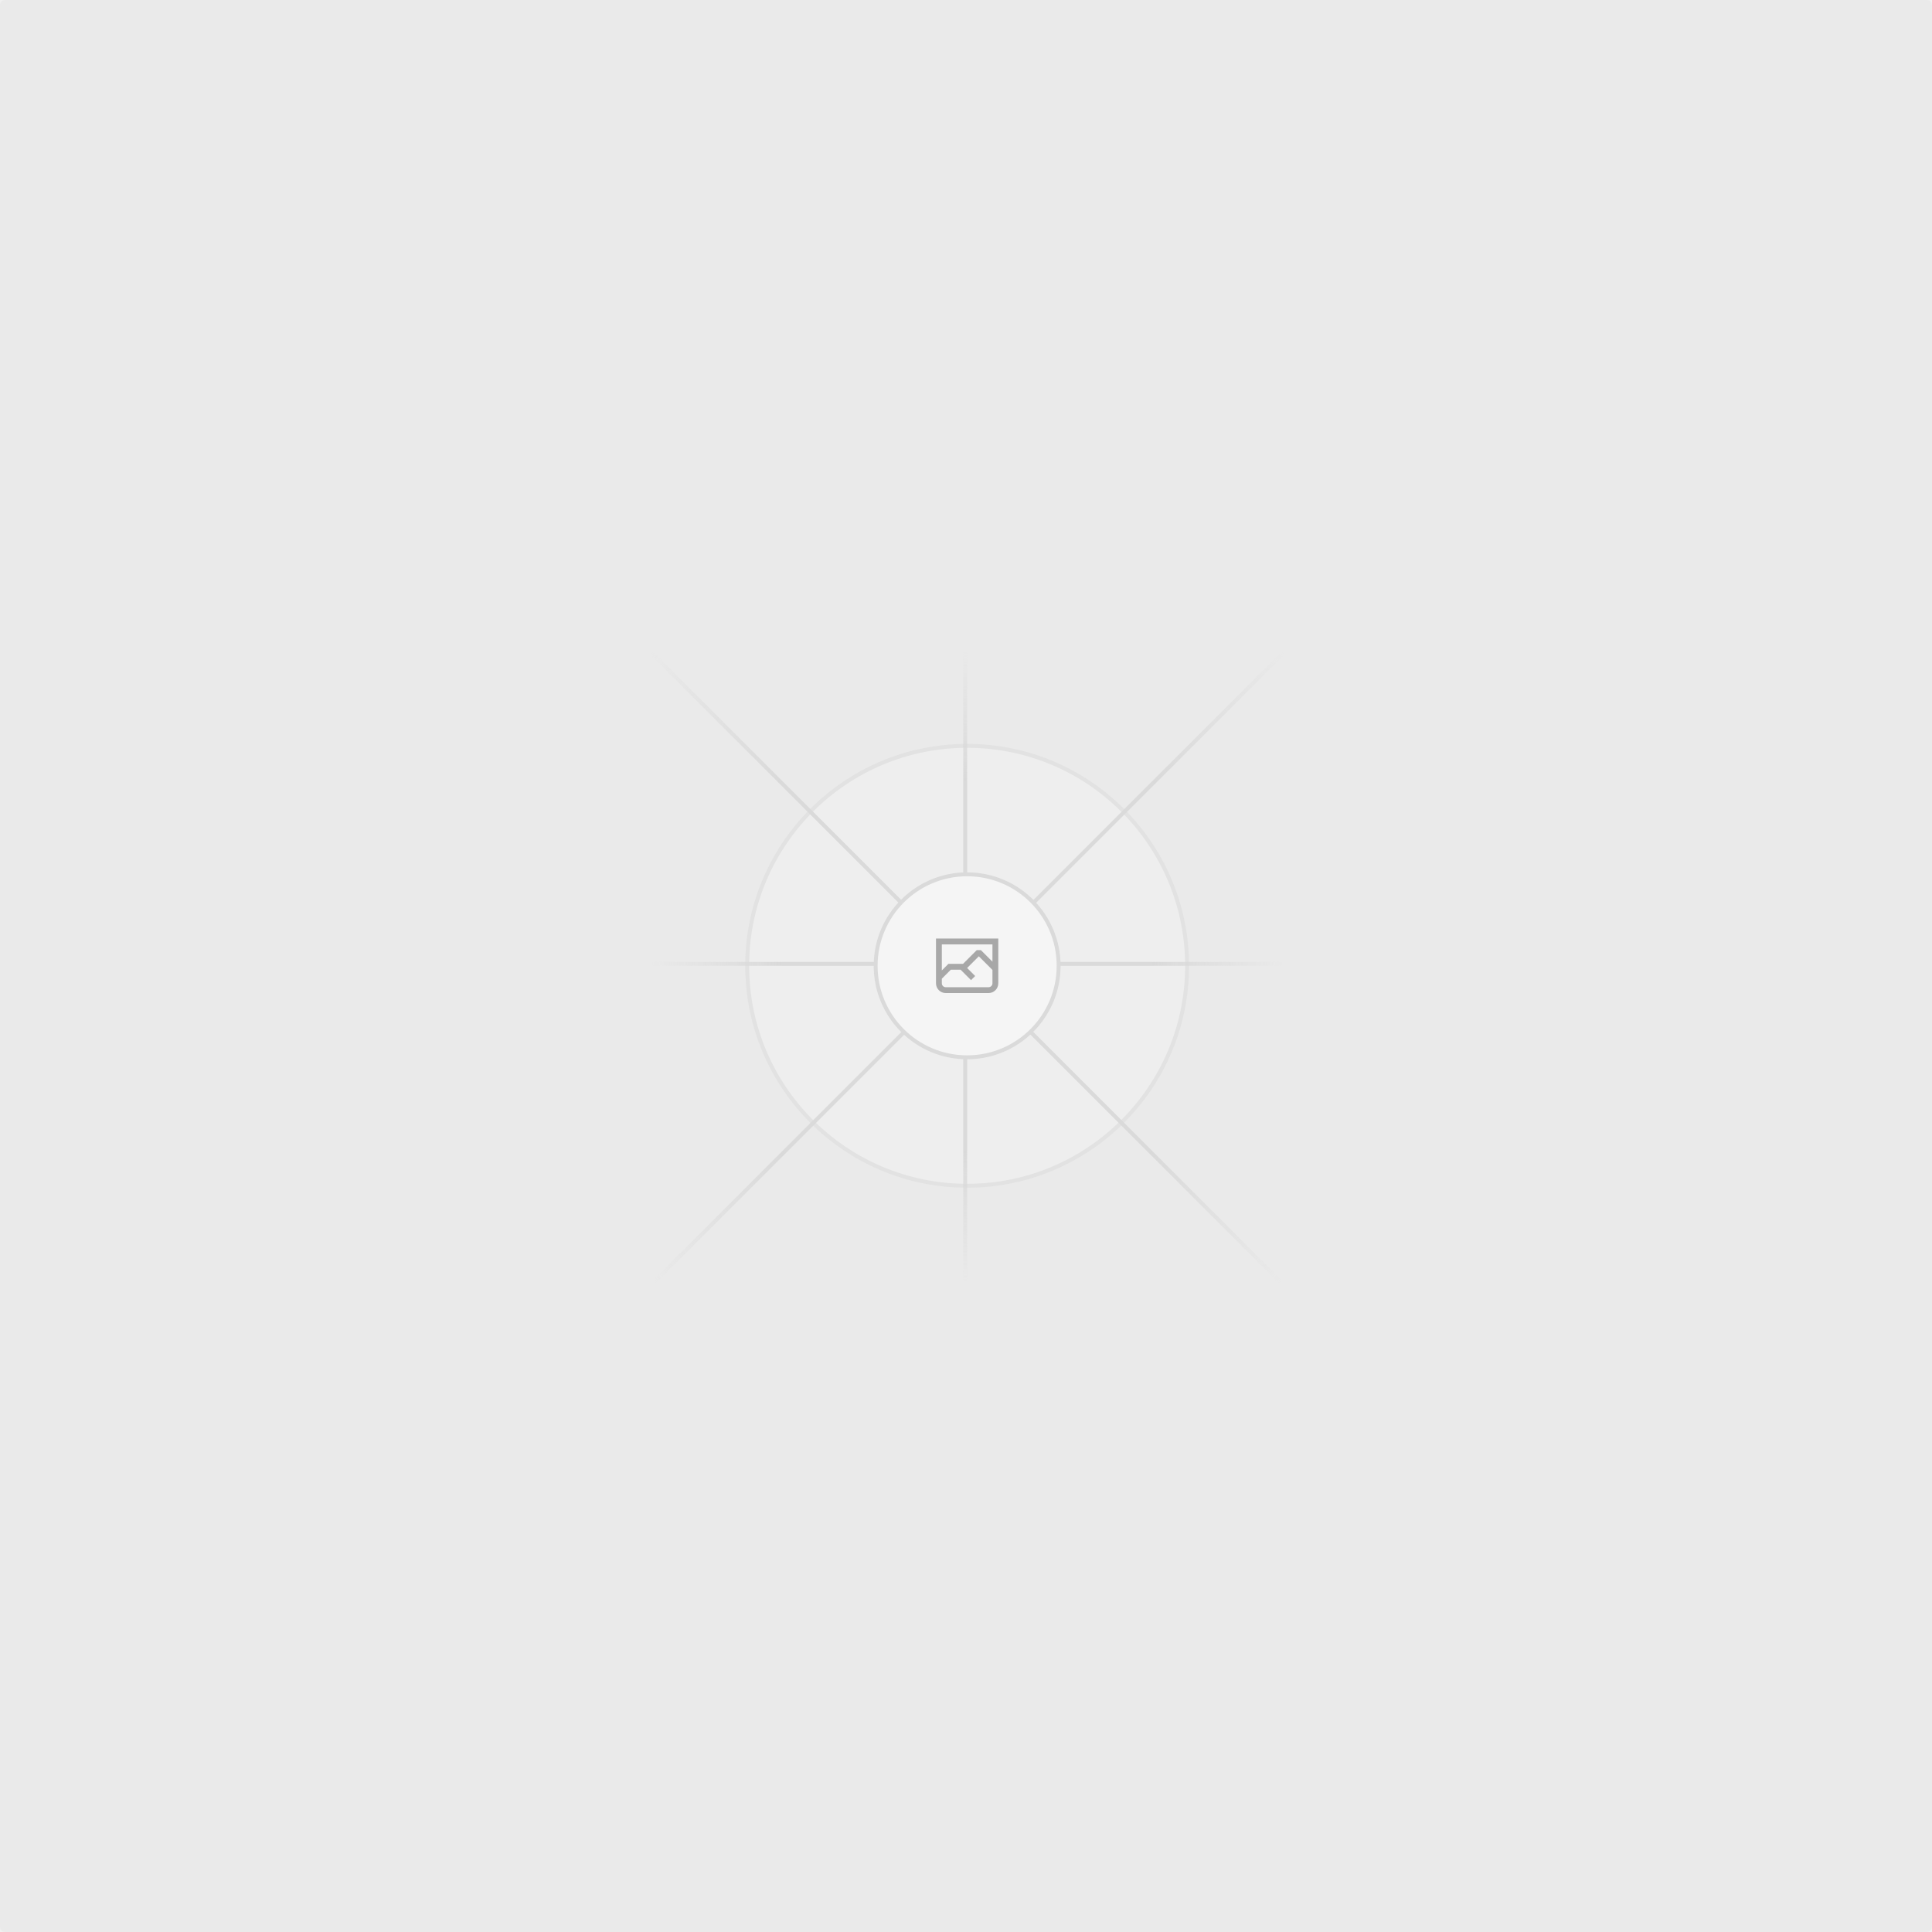
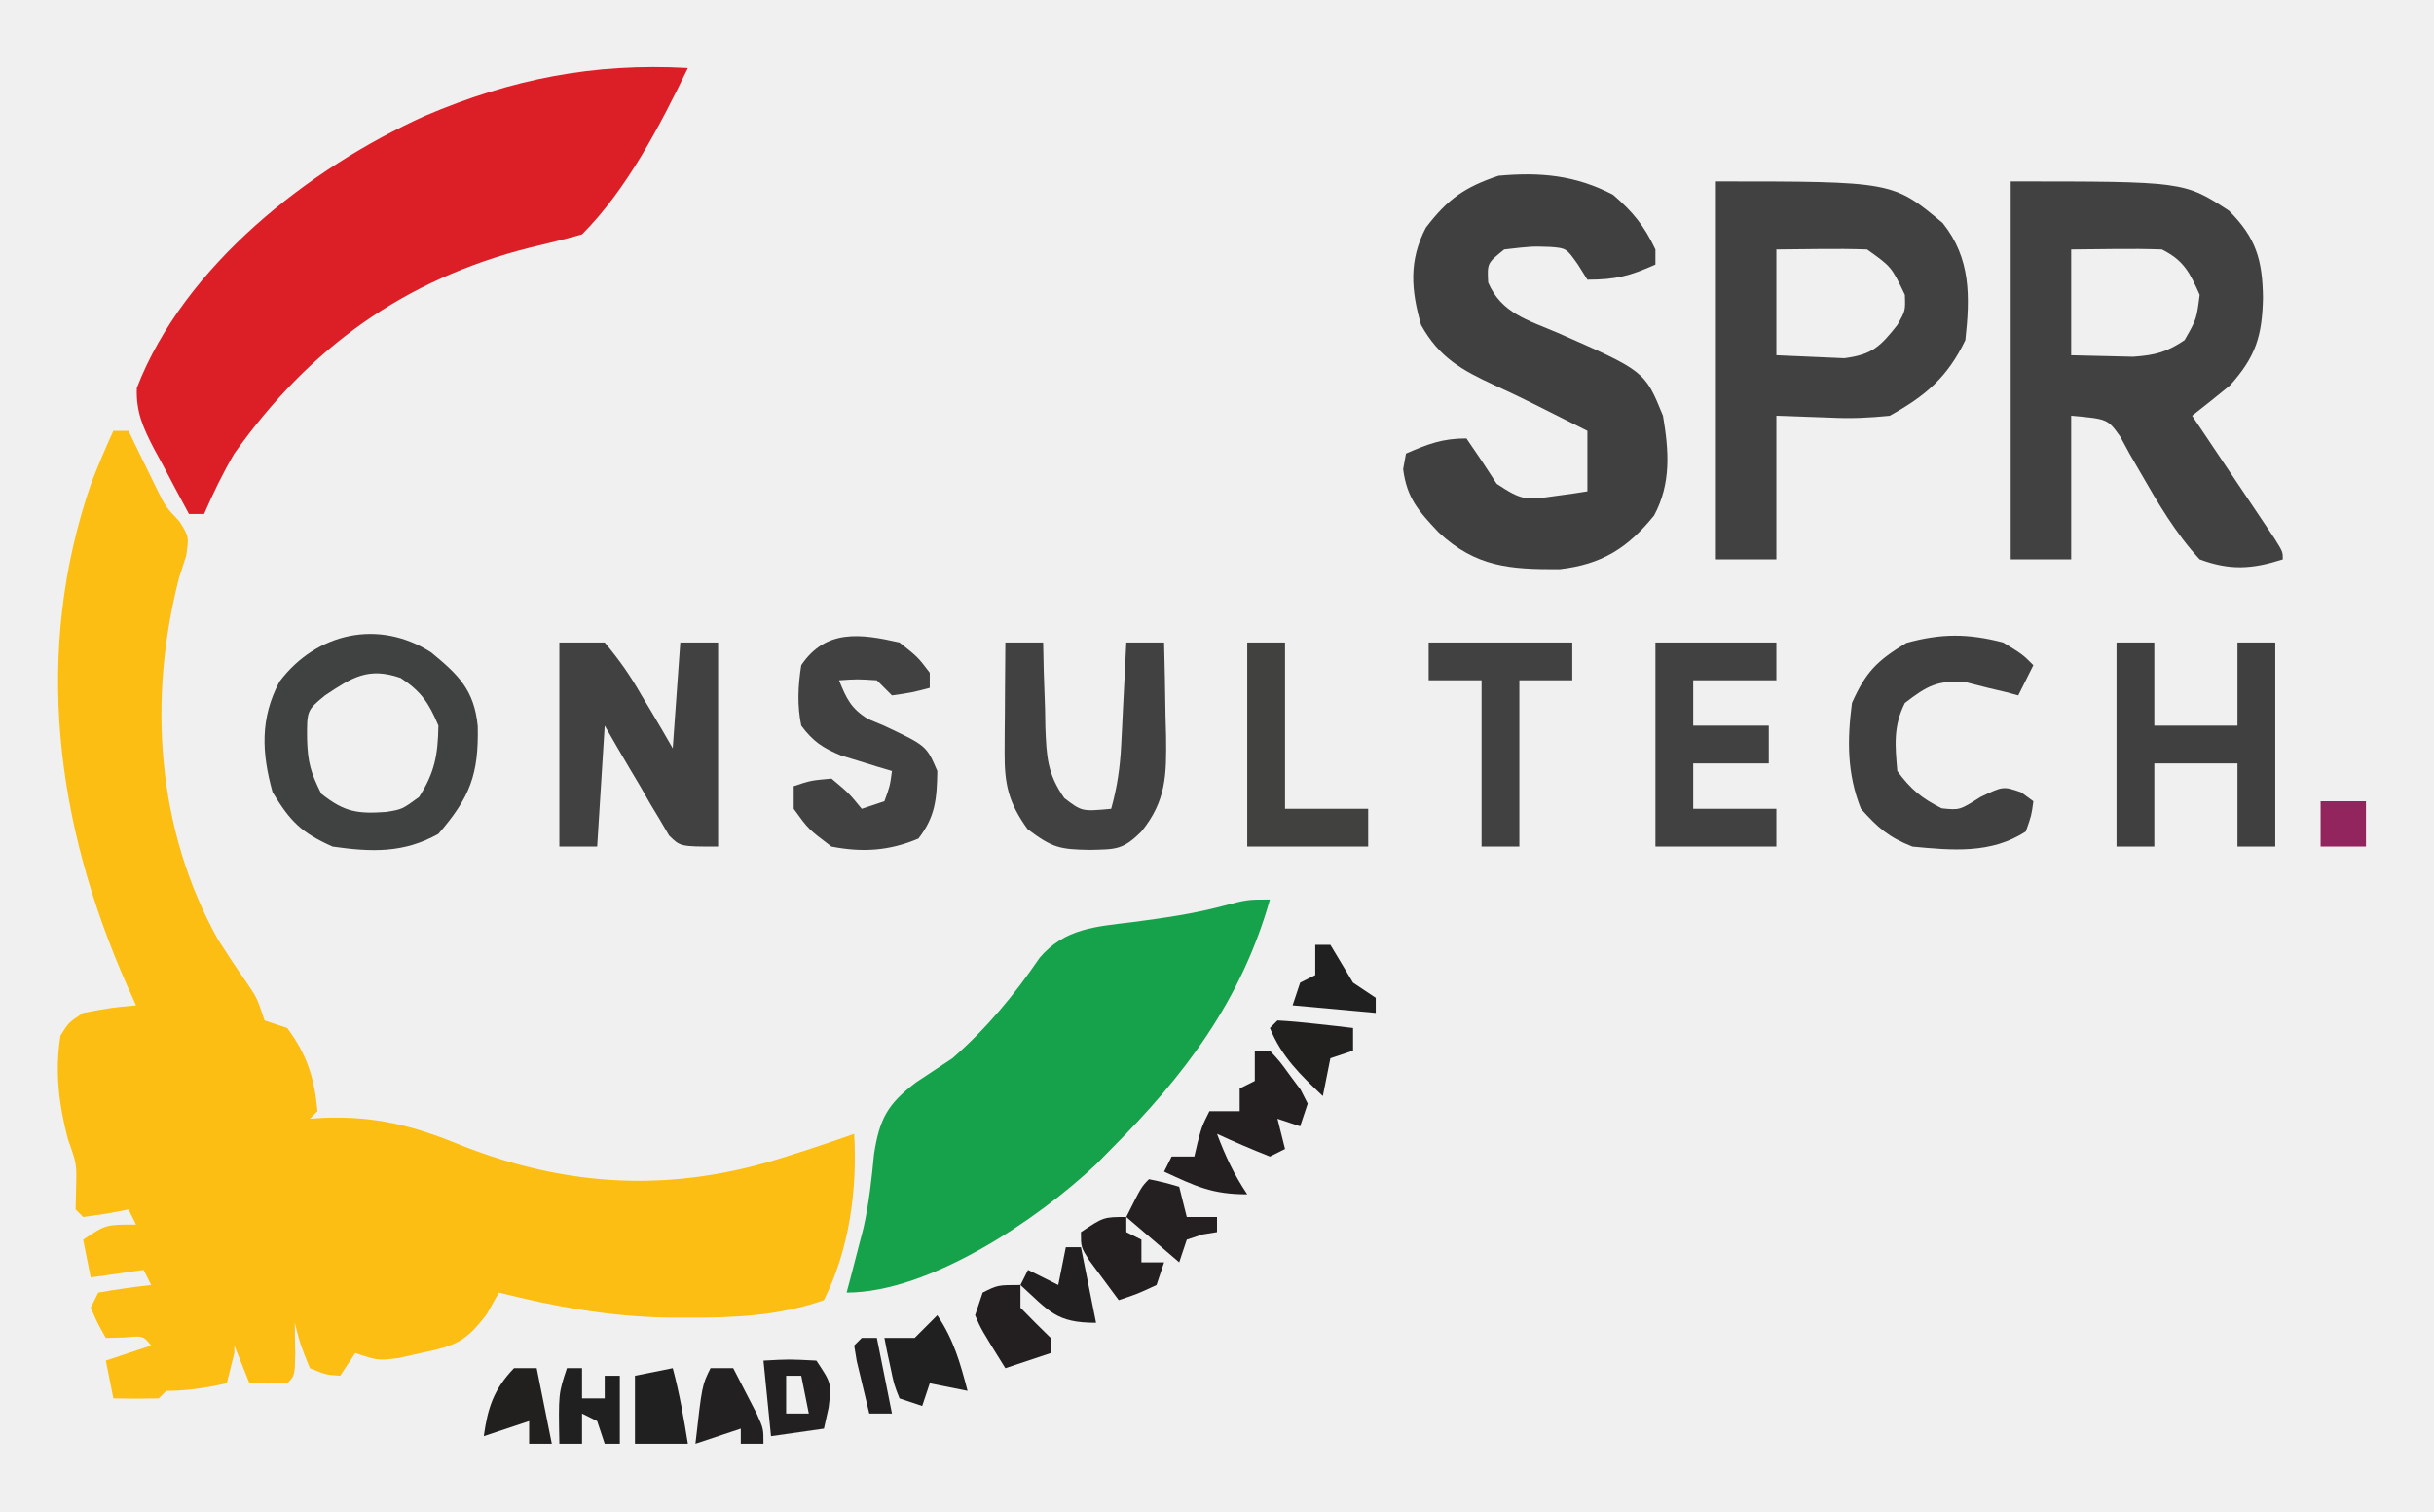
- <svg xmlns="http://www.w3.org/2000/svg" width="1200" height="1200" fill="none">
-   <rect width="1200" height="1200" fill="#EAEAEA" rx="3" />
-   <g opacity=".5">
-     <g opacity=".5">
-       <path fill="#FAFAFA" d="M600.709 736.5c-75.454 0-136.621-61.167-136.621-136.62 0-75.454 61.167-136.621 136.621-136.621 75.453 0 136.62 61.167 136.62 136.621 0 75.453-61.167 136.62-136.62 136.62Z" />
-       <path stroke="#C9C9C9" stroke-width="2.418" d="M600.709 736.5c-75.454 0-136.621-61.167-136.621-136.62 0-75.454 61.167-136.621 136.621-136.621 75.453 0 136.62 61.167 136.62 136.621 0 75.453-61.167 136.62-136.62 136.62Z" />
-     </g>
-     <path stroke="url(#a)" stroke-width="2.418" d="M0-1.209h553.581" transform="scale(1 -1) rotate(45 1163.11 91.165)" />
-     <path stroke="url(#b)" stroke-width="2.418" d="M404.846 598.671h391.726" />
-     <path stroke="url(#c)" stroke-width="2.418" d="M599.5 795.742V404.017" />
-     <path stroke="url(#d)" stroke-width="2.418" d="m795.717 796.597-391.441-391.44" />
-     <path fill="#fff" d="M600.709 656.704c-31.384 0-56.825-25.441-56.825-56.824 0-31.384 25.441-56.825 56.825-56.825 31.383 0 56.824 25.441 56.824 56.825 0 31.383-25.441 56.824-56.824 56.824Z" />
-     <g clip-path="url(#e)">
-       <path fill="#666" fill-rule="evenodd" d="M616.426 586.58h-31.434v16.176l3.553-3.554.531-.531h9.068l.074-.074 8.463-8.463h2.565l7.18 7.181V586.58Zm-15.715 14.654 3.698 3.699 1.283 1.282-2.565 2.565-1.282-1.283-5.2-5.199h-6.066l-5.514 5.514-.073.073v2.876a2.418 2.418 0 0 0 2.418 2.418h26.598a2.418 2.418 0 0 0 2.418-2.418v-8.317l-8.463-8.463-7.181 7.181-.071.072Zm-19.347 5.442v4.085a6.045 6.045 0 0 0 6.046 6.045h26.598a6.044 6.044 0 0 0 6.045-6.045v-7.108l1.356-1.355-1.282-1.283-.074-.073v-17.989h-38.689v23.43l-.146.146.146.147Z" clip-rule="evenodd" />
-     </g>
-     <path stroke="#C9C9C9" stroke-width="2.418" d="M600.709 656.704c-31.384 0-56.825-25.441-56.825-56.824 0-31.384 25.441-56.825 56.825-56.825 31.383 0 56.824 25.441 56.824 56.825 0 31.383-25.441 56.824-56.824 56.824Z" />
-   </g>
-   <defs>
-     <linearGradient id="a" x1="554.061" x2="-.48" y1=".083" y2=".087" gradientUnits="userSpaceOnUse">
-       <stop stop-color="#C9C9C9" stop-opacity="0" />
-       <stop offset=".208" stop-color="#C9C9C9" />
-       <stop offset=".792" stop-color="#C9C9C9" />
-       <stop offset="1" stop-color="#C9C9C9" stop-opacity="0" />
-     </linearGradient>
-     <linearGradient id="b" x1="796.912" x2="404.507" y1="599.963" y2="599.965" gradientUnits="userSpaceOnUse">
-       <stop stop-color="#C9C9C9" stop-opacity="0" />
-       <stop offset=".208" stop-color="#C9C9C9" />
-       <stop offset=".792" stop-color="#C9C9C9" />
-       <stop offset="1" stop-color="#C9C9C9" stop-opacity="0" />
-     </linearGradient>
-     <linearGradient id="c" x1="600.792" x2="600.794" y1="403.677" y2="796.082" gradientUnits="userSpaceOnUse">
-       <stop stop-color="#C9C9C9" stop-opacity="0" />
-       <stop offset=".208" stop-color="#C9C9C9" />
-       <stop offset=".792" stop-color="#C9C9C9" />
-       <stop offset="1" stop-color="#C9C9C9" stop-opacity="0" />
-     </linearGradient>
-     <linearGradient id="d" x1="404.85" x2="796.972" y1="403.903" y2="796.02" gradientUnits="userSpaceOnUse">
-       <stop stop-color="#C9C9C9" stop-opacity="0" />
-       <stop offset=".208" stop-color="#C9C9C9" />
-       <stop offset=".792" stop-color="#C9C9C9" />
-       <stop offset="1" stop-color="#C9C9C9" stop-opacity="0" />
-     </linearGradient>
-     <clipPath id="e">
-       <path fill="#fff" d="M581.364 580.535h38.689v38.689h-38.689z" />
-     </clipPath>
-   </defs>
+ <svg xmlns="http://www.w3.org/2000/svg" version="1.1" width="322" height="200">
+   <path d="M0 0 C0.66 0 1.32 0 2 0 C2.326 0.675 2.652 1.351 2.988 2.047 C3.644 3.385 3.644 3.385 4.312 4.75 C4.742 5.632 5.171 6.513 5.613 7.422 C6.887 10.023 6.887 10.023 8.75 11.988 C10 14 10 14 9.637 16.496 C9.323 17.467 9.01 18.437 8.688 19.438 C4.55 35.516 5.703 52.719 13.855 67.324 C15.044 69.198 16.269 71.049 17.547 72.863 C19 75 19 75 20 78 C21.485 78.495 21.485 78.495 23 79 C25.622 82.529 26.603 85.635 27 90 C26.67 90.33 26.34 90.66 26 91 C26.608 90.96 27.216 90.92 27.843 90.879 C34.573 90.63 39.626 91.89 45.812 94.438 C60.189 100.15 74.153 100.819 89 96 C89.902 95.714 90.805 95.428 91.734 95.133 C93.832 94.449 95.918 93.729 98 93 C98.428 100.427 97.363 108.275 94 115 C88.174 117.075 82 117.353 75.875 117.312 C75.062 117.311 74.249 117.31 73.411 117.309 C65.693 117.188 58.477 115.878 51 114 C50.465 114.95 49.93 115.9 49.379 116.879 C46.628 120.488 45.294 121.025 40.938 121.938 C39.373 122.291 39.373 122.291 37.777 122.652 C35 123 35 123 32 122 C31.34 122.99 30.68 123.98 30 125 C28.125 124.875 28.125 124.875 26 124 C24.75 120.938 24.75 120.938 24 118 C24 119.333 24.035 120.667 24.062 122 C24 125 24 125 23 126 C21.334 126.041 19.666 126.043 18 126 C17.34 124.35 16.68 122.7 16 121 C16 121.33 16 121.66 16 122 C15.676 123.336 15.343 124.669 15 126 C12.237 126.597 9.84 127 7 127 C6.505 127.495 6.505 127.495 6 128 C4 128.041 2 128.043 0 128 C-0.495 125.525 -0.495 125.525 -1 123 C1.97 122.01 1.97 122.01 5 121 C3.934 119.704 3.934 119.704 1.438 119.938 C0.633 119.958 -0.171 119.979 -1 120 C-2.062 118.125 -2.062 118.125 -3 116 C-2.505 115.01 -2.505 115.01 -2 114 C0.322 113.593 2.657 113.256 5 113 C4.67 112.34 4.34 111.68 4 111 C0.535 111.495 0.535 111.495 -3 112 C-3.495 109.525 -3.495 109.525 -4 107 C-1 105 -1 105 3 105 C2.67 104.34 2.34 103.68 2 103 C1.031 103.186 0.061 103.371 -0.938 103.562 C-2.453 103.779 -2.453 103.779 -4 104 C-4.33 103.67 -4.66 103.34 -5 103 C-4.979 102.134 -4.959 101.267 -4.938 100.375 C-4.845 96.971 -4.845 96.971 -6 93.75 C-7.216 89.192 -7.762 84.689 -7 80 C-5.918 78.266 -5.918 78.266 -4 77 C-0.312 76.312 -0.312 76.312 3 76 C2.403 74.675 2.403 74.675 1.793 73.324 C-7.606 52.033 -10.674 29.281 -2.91 6.852 C-1.998 4.534 -1.047 2.259 0 0 Z M20 92 C24 93 24 93 24 93 Z M3 98 C4 102 4 102 4 102 Z M20 100 C24 101 24 101 24 101 Z M27 101 C28 103 28 103 28 103 Z M28 105 C29 108 29 108 29 108 Z M29 111 C30 114 30 114 30 114 Z M6 115 C7 118 7 118 7 118 Z M30 116 C31 120 31 120 31 120 Z " fill="#FCBE12" transform="translate(15,57)" />
+   <path d="M0 0 C-3.636 7.515 -8.059 16.059 -14 22 C-16.276 22.64 -18.572 23.213 -20.875 23.75 C-37.543 27.947 -50.049 36.996 -60 51 C-61.539 53.634 -62.783 56.196 -64 59 C-64.66 59 -65.32 59 -66 59 C-67.205 56.779 -68.389 54.55 -69.562 52.312 C-70.076 51.374 -70.076 51.374 -70.6 50.416 C-72.049 47.619 -73.019 45.517 -72.902 42.336 C-66.651 26.153 -50.108 13.244 -34.781 6.327 C-23.31 1.436 -12.474 -0.692 0 0 Z " fill="#DC1F27" transform="translate(91,9)" />
+   <path d="M0 0 C-3.804 13.427 -11.311 23.297 -21 33 C-21.657 33.669 -22.315 34.338 -22.992 35.027 C-30.714 42.335 -45.057 52 -56 52 C-55.807 51.273 -55.613 50.546 -55.414 49.797 C-55.154 48.791 -54.893 47.786 -54.625 46.75 C-54.341 45.658 -54.058 44.566 -53.766 43.441 C-53.037 40.168 -52.695 37.02 -52.375 33.688 C-51.651 29.015 -50.586 27.048 -46.812 24.188 C-45.209 23.124 -43.605 22.061 -42 21 C-37.477 17.042 -33.837 12.657 -30.457 7.699 C-27.138 3.829 -23.125 3.596 -18.25 3 C-14.202 2.469 -10.261 1.919 -6.312 0.875 C-3 0 -3 0 0 0 Z " fill="#16A24A" transform="translate(168,119)" />
+   <path d="M0 0 C22.933 0 22.933 0 28.875 3.875 C32.447 7.447 33.305 10.358 33.375 15.375 C33.275 20.39 32.443 23.185 29 27 C27.347 28.35 25.682 29.686 24 31 C24.364 31.54 24.727 32.08 25.102 32.636 C26.737 35.069 28.368 37.503 30 39.938 C30.572 40.788 31.145 41.638 31.734 42.514 C32.276 43.323 32.817 44.131 33.375 44.965 C33.878 45.714 34.38 46.463 34.898 47.234 C36 49 36 49 36 50 C31.926 51.299 29.042 51.492 25 50 C21.813 46.553 19.477 42.548 17.149 38.491 C16.68 37.68 16.21 36.87 15.727 36.035 C15.117 34.912 15.117 34.912 14.495 33.766 C12.829 31.427 12.829 31.427 8 31 C8 37.27 8 43.54 8 50 C5.36 50 2.72 50 0 50 C0 33.5 0 17 0 0 Z M8 9 C8 13.62 8 18.24 8 23 C9.732 23.041 11.465 23.082 13.25 23.125 C14.225 23.148 15.199 23.171 16.203 23.195 C19.07 22.995 20.633 22.598 23 21 C24.592 18.226 24.592 18.226 25 15 C23.691 12.055 22.906 10.453 20 9 C17.959 8.929 15.917 8.916 13.875 8.938 C11.936 8.958 9.998 8.979 8 9 Z " fill="#414141" transform="translate(266,24)" />
+   <path d="M0 0 C2.643 2.266 4.141 4.117 5.625 7.25 C5.625 7.91 5.625 8.57 5.625 9.25 C2.254 10.748 0.421 11.25 -3.375 11.25 C-3.788 10.59 -4.2 9.93 -4.625 9.25 C-6.15 7.086 -6.15 7.086 -8.27 6.914 C-10.737 6.829 -10.737 6.829 -14.375 7.25 C-16.631 9.06 -16.631 9.06 -16.5 11.625 C-14.758 15.689 -11.231 16.602 -7.375 18.25 C4.219 23.345 4.219 23.345 6.625 29.25 C7.413 33.901 7.727 38.192 5.449 42.445 C1.968 46.745 -1.463 48.924 -7.059 49.551 C-13.554 49.578 -18.117 49.298 -23.066 44.668 C-25.685 41.88 -27.257 40.171 -27.75 36.312 C-27.564 35.292 -27.564 35.292 -27.375 34.25 C-24.469 32.993 -22.579 32.25 -19.375 32.25 C-18.002 34.223 -16.671 36.225 -15.375 38.25 C-12.022 40.486 -11.468 40.423 -7.688 39.875 C-6.879 39.764 -6.071 39.653 -5.238 39.539 C-4.623 39.444 -4.009 39.348 -3.375 39.25 C-3.375 36.61 -3.375 33.97 -3.375 31.25 C-4.319 30.778 -4.319 30.778 -5.281 30.297 C-7.067 29.404 -8.85 28.508 -10.633 27.609 C-12.303 26.782 -13.983 25.974 -15.68 25.203 C-19.989 23.219 -22.992 21.54 -25.375 17.25 C-26.709 12.62 -27.016 8.724 -24.75 4.375 C-21.871 0.586 -19.585 -1.013 -15.125 -2.5 C-9.593 -3.003 -4.966 -2.575 0 0 Z " fill="#404040" transform="translate(213.375,25.75)" />
+   <path d="M0 0 C23.4 0 23.4 0 30 5.5 C33.737 10.171 33.637 15.249 33 21 C30.633 25.915 27.733 28.379 23 31 C20.182 31.285 17.901 31.389 15.125 31.25 C12.774 31.168 10.422 31.085 8 31 C8 37.27 8 43.54 8 50 C5.36 50 2.72 50 0 50 C0 33.5 0 17 0 0 Z M8 9 C8 13.62 8 18.24 8 23 C9.898 23.082 11.795 23.165 13.75 23.25 C15.351 23.32 15.351 23.32 16.984 23.391 C20.673 22.913 21.728 21.868 24 19 C25.076 17.111 25.076 17.111 25 15 C23.231 11.302 23.231 11.302 20 9 C17.959 8.929 15.917 8.916 13.875 8.938 C11.936 8.958 9.998 8.979 8 9 Z " fill="#414141" transform="translate(227,24)" />
+   <path d="M0 0 C3.585 2.953 5.699 4.927 6.172 9.781 C6.302 16.139 5.163 19.158 0.969 24.008 C-3.614 26.586 -7.895 26.427 -13.031 25.695 C-17.177 23.845 -18.62 22.372 -20.969 18.508 C-22.413 13.325 -22.647 8.722 -20.051 3.859 C-15.171 -2.615 -6.905 -4.435 0 0 Z M-14.031 5.695 C-16.437 7.678 -16.437 7.678 -16.406 11.508 C-16.306 14.559 -15.945 15.867 -14.531 18.695 C-11.488 21.13 -9.748 21.379 -5.934 21.109 C-3.833 20.768 -3.833 20.768 -1.594 19.133 C0.487 15.886 0.901 13.543 0.969 9.695 C-0.304 6.681 -1.299 5.176 -4.031 3.383 C-8.322 1.908 -10.457 3.312 -14.031 5.695 Z " fill="#404141" transform="translate(57.03125,86.30469)" />
+   <path d="M0 0 C1.98 0 3.96 0 6 0 C7.969 2.361 9.382 4.369 10.875 7 C11.277 7.668 11.679 8.335 12.094 9.023 C13.082 10.671 14.044 12.334 15 14 C15.33 9.38 15.66 4.76 16 0 C17.65 0 19.3 0 21 0 C21 8.91 21 17.82 21 27 C16 27 16 27 14.514 25.531 C14.122 24.861 13.729 24.191 13.324 23.5 C12.889 22.778 12.454 22.056 12.006 21.312 C11.571 20.549 11.136 19.786 10.688 19 C10.233 18.237 9.779 17.474 9.311 16.688 C8.191 14.801 7.093 12.902 6 11 C5.67 16.28 5.34 21.56 5 27 C3.35 27 1.7 27 0 27 C0 18.09 0 9.18 0 0 Z " fill="#414141" transform="translate(74,85)" />
+   <path d="M0 0 C1.65 0 3.3 0 5 0 C5 3.63 5 7.26 5 11 C8.63 11 12.26 11 16 11 C16 7.37 16 3.74 16 0 C17.65 0 19.3 0 21 0 C21 8.91 21 17.82 21 27 C19.35 27 17.7 27 16 27 C16 23.37 16 19.74 16 16 C12.37 16 8.74 16 5 16 C5 19.63 5 23.26 5 27 C3.35 27 1.7 27 0 27 C0 18.09 0 9.18 0 0 Z " fill="#414041" transform="translate(280,85)" />
+   <path d="M0 0 C2.438 1.938 2.438 1.938 4 4 C4 4.66 4 5.32 4 6 C1.625 6.625 1.625 6.625 -1 7 C-1.66 6.34 -2.32 5.68 -3 5 C-5.584 4.833 -5.584 4.833 -8 5 C-7.026 7.422 -6.42 8.743 -4.16 10.125 C-3.122 10.558 -3.122 10.558 -2.062 11 C3.564 13.65 3.564 13.65 5 17 C4.936 20.647 4.762 23.016 2.5 25.938 C-1.344 27.571 -4.9 27.795 -9 27 C-12.062 24.688 -12.062 24.688 -14 22 C-14 21.01 -14 20.02 -14 19 C-11.75 18.25 -11.75 18.25 -9 18 C-6.688 19.938 -6.688 19.938 -5 22 C-4.01 21.67 -3.02 21.34 -2 21 C-1.267 18.985 -1.267 18.985 -1 17 C-1.615 16.818 -2.23 16.636 -2.863 16.449 C-3.672 16.198 -4.48 15.946 -5.312 15.688 C-6.113 15.444 -6.914 15.2 -7.738 14.949 C-10.174 13.927 -11.421 13.11 -13 11 C-13.556 8.295 -13.426 5.723 -13 3 C-9.746 -1.804 -5.171 -1.179 0 0 Z " fill="#414141" transform="translate(119,85)" />
+   <path d="M0 0 C1.65 0 3.3 0 5 0 C5.026 1.253 5.052 2.506 5.078 3.797 C5.134 5.448 5.192 7.099 5.25 8.75 C5.264 9.575 5.278 10.4 5.293 11.25 C5.448 15.106 5.551 17.356 7.797 20.578 C10.123 22.362 10.123 22.362 14 22 C14.78 19.193 15.171 16.58 15.316 13.672 C15.358 12.873 15.4 12.073 15.443 11.25 C15.483 10.425 15.522 9.6 15.562 8.75 C15.606 7.91 15.649 7.069 15.693 6.203 C15.799 4.136 15.9 2.068 16 0 C17.65 0 19.3 0 21 0 C21.088 3.229 21.141 6.458 21.188 9.688 C21.213 10.6 21.238 11.512 21.264 12.451 C21.318 17.471 21.308 20.939 18 25 C15.53 27.47 14.604 27.35 11.188 27.438 C7.208 27.368 6.244 27.184 2.938 24.688 C0.42 21.196 -0.126 18.744 -0.098 14.551 C-0.094 13.703 -0.091 12.856 -0.088 11.982 C-0.08 11.101 -0.071 10.22 -0.062 9.312 C-0.058 8.42 -0.053 7.527 -0.049 6.607 C-0.037 4.405 -0.021 2.202 0 0 Z " fill="#414141" transform="translate(133,85)" />
+   <path d="M0 0 C2.562 1.562 2.562 1.562 4 3 C3.34 4.32 2.68 5.64 2 7 C1.464 6.856 0.927 6.711 0.375 6.562 C-0.409 6.377 -1.192 6.191 -2 6 C-2.969 5.753 -3.939 5.505 -4.938 5.25 C-8.671 4.945 -10.075 5.743 -13 8 C-14.546 11.092 -14.294 13.594 -14 17 C-12.224 19.411 -10.784 20.608 -8.125 21.938 C-5.751 22.18 -5.751 22.18 -3 20.438 C0 19 0 19 2.375 19.812 C2.911 20.204 3.447 20.596 4 21 C3.75 22.875 3.75 22.875 3 25 C-1.582 27.988 -6.74 27.5 -12 27 C-15.196 25.735 -16.536 24.512 -18.812 22 C-20.655 17.345 -20.638 12.936 -20 8 C-18.149 3.855 -16.676 2.411 -12.812 0.062 C-8.206 -1.221 -4.615 -1.203 0 0 Z " fill="#404040" transform="translate(265,85)" />
+   <path d="M0 0 C5.28 0 10.56 0 16 0 C16 1.65 16 3.3 16 5 C12.37 5 8.74 5 5 5 C5 6.98 5 8.96 5 11 C8.3 11 11.6 11 15 11 C15 12.65 15 14.3 15 16 C11.7 16 8.4 16 5 16 C5 17.98 5 19.96 5 22 C8.63 22 12.26 22 16 22 C16 23.65 16 25.3 16 27 C10.72 27 5.44 27 0 27 C0 18.09 0 9.18 0 0 Z " fill="#414141" transform="translate(219,85)" />
+   <path d="M0 0 C6.27 0 12.54 0 19 0 C19 1.65 19 3.3 19 5 C16.69 5 14.38 5 12 5 C12 12.26 12 19.52 12 27 C10.35 27 8.7 27 7 27 C7 19.74 7 12.48 7 5 C4.69 5 2.38 5 0 5 C0 3.35 0 1.7 0 0 Z " fill="#414141" transform="translate(189,85)" />
+   <path d="M0 0 C1.65 0 3.3 0 5 0 C5 7.26 5 14.52 5 22 C8.63 22 12.26 22 16 22 C16 23.65 16 25.3 16 27 C10.72 27 5.44 27 0 27 C0 18.09 0 9.18 0 0 Z " fill="#414140" transform="translate(165,85)" />
+   <path d="M0 0 C0.66 0 1.32 0 2 0 C3.324 1.426 3.324 1.426 4.688 3.312 C5.145 3.927 5.603 4.542 6.074 5.176 C6.532 6.079 6.532 6.079 7 7 C6.67 7.99 6.34 8.98 6 10 C5.01 9.67 4.02 9.34 3 9 C3.33 10.32 3.66 11.64 4 13 C3.01 13.495 3.01 13.495 2 14 C-0.36 13.064 -2.696 12.067 -5 11 C-3.875 13.972 -2.777 16.334 -1 19 C-5.673 19 -7.824 17.928 -12 16 C-11.67 15.34 -11.34 14.68 -11 14 C-10.01 14 -9.02 14 -8 14 C-7.856 13.381 -7.711 12.762 -7.562 12.125 C-7 10 -7 10 -6 8 C-4.68 8 -3.36 8 -2 8 C-2 7.01 -2 6.02 -2 5 C-1.34 4.67 -0.68 4.34 0 4 C0 2.68 0 1.36 0 0 Z " fill="#231F20" transform="translate(166,139)" />
+   <path d="M0 0 C2.19 3.285 2.998 6.207 4 10 C2.35 9.67 0.7 9.34 -1 9 C-1.33 9.99 -1.66 10.98 -2 12 C-2.99 11.67 -3.98 11.34 -5 11 C-5.73 9.152 -5.73 9.152 -6.188 6.938 C-6.346 6.204 -6.505 5.471 -6.668 4.715 C-6.778 4.149 -6.887 3.583 -7 3 C-5.68 3 -4.36 3 -3 3 C-2.67 2.67 -2.34 2.34 -2 2 C-1.34 1.34 -0.68 0.68 0 0 Z " fill="#212021" transform="translate(124,174)" />
+   <path d="M0 0 C3.375 -0.188 3.375 -0.188 7 0 C9 3 9 3 8.625 6.188 C8.419 7.116 8.213 8.044 8 9 C5.69 9.33 3.38 9.66 1 10 C0.67 6.7 0.34 3.4 0 0 Z M3 2 C3 3.65 3 5.3 3 7 C3.99 7 4.98 7 6 7 C5.67 5.35 5.34 3.7 5 2 C4.34 2 3.68 2 3 2 Z " fill="#222021" transform="translate(101,180)" />
+   <path d="M0 0 C2.062 0.438 2.062 0.438 4 1 C4.33 2.32 4.66 3.64 5 5 C6.32 5 7.64 5 9 5 C9 5.66 9 6.32 9 7 C8.361 7.103 7.721 7.206 7.062 7.312 C6.382 7.539 5.701 7.766 5 8 C4.67 8.99 4.34 9.98 4 11 C1.69 9.02 -0.62 7.04 -3 5 C-1 1 -1 1 0 0 Z M1 3 C2 5 2 5 2 5 Z " fill="#241F21" transform="translate(152,156)" />
+   <path d="M0 0 C0 0.66 0 1.32 0 2 C0.66 2.33 1.32 2.66 2 3 C2 3.99 2 4.98 2 6 C2.99 6 3.98 6 5 6 C4.67 6.99 4.34 7.98 4 9 C1.438 10.188 1.438 10.188 -1 11 C-1.839 9.879 -2.671 8.753 -3.5 7.625 C-3.964 6.999 -4.428 6.372 -4.906 5.727 C-6 4 -6 4 -6 2 C-3 0 -3 0 0 0 Z " fill="#231F20" transform="translate(149,161)" />
+   <path d="M0 0 C0 0.99 0 1.98 0 3 C1.313 4.354 2.646 5.688 4 7 C4 7.66 4 8.32 4 9 C2.02 9.66 0.04 10.32 -2 11 C-5.223 5.824 -5.223 5.824 -6 4 C-5.67 3.01 -5.34 2.02 -5 1 C-3 0 -3 0 0 0 Z " fill="#231F20" transform="translate(135,170)" />
+   <path d="M0 0 C1.691 0.09 3.38 0.246 5.062 0.438 C6.441 0.59 6.441 0.59 7.848 0.746 C8.558 0.83 9.268 0.914 10 1 C10 1.99 10 2.98 10 4 C9.01 4.33 8.02 4.66 7 5 C6.67 6.65 6.34 8.3 6 10 C3.036 7.192 0.555 4.817 -1 1 C-0.67 0.67 -0.34 0.34 0 0 Z " fill="#221F1F" transform="translate(169,135)" />
+   <path d="M0 0 C0.99 0 1.98 0 3 0 C3.672 1.289 4.337 2.581 5 3.875 C5.371 4.594 5.742 5.314 6.125 6.055 C7 8 7 8 7 10 C6.01 10 5.02 10 4 10 C4 9.34 4 8.68 4 8 C2.02 8.66 0.04 9.32 -2 10 C-1.125 2.25 -1.125 2.25 0 0 Z " fill="#222021" transform="translate(94,181)" />
+   <path d="M0 0 C0.99 0 1.98 0 3 0 C3.66 3.3 4.32 6.6 5 10 C4.01 10 3.02 10 2 10 C2 9.01 2 8.02 2 7 C0.02 7.66 -1.96 8.32 -4 9 C-3.476 5.224 -2.673 2.776 0 0 Z " fill="#21201F" transform="translate(68,181)" />
+   <path d="M0 0 C0.66 0 1.32 0 2 0 C2 1.32 2 2.64 2 4 C2.99 4 3.98 4 5 4 C5 3.01 5 2.02 5 1 C5.66 1 6.32 1 7 1 C7 3.97 7 6.94 7 10 C6.34 10 5.68 10 5 10 C4.67 9.01 4.34 8.02 4 7 C3.34 6.67 2.68 6.34 2 6 C2 7.32 2 8.64 2 10 C1.01 10 0.02 10 -1 10 C-1.125 3.375 -1.125 3.375 0 0 Z " fill="#212021" transform="translate(75,181)" />
+   <path d="M0 0 C0.889 3.303 1.463 6.623 2 10 C-0.31 10 -2.62 10 -5 10 C-5 7.03 -5 4.06 -5 1 C-3.35 0.67 -1.7 0.34 0 0 Z " fill="#212021" transform="translate(89,181)" />
+   <path d="M0 0 C0.66 0 1.32 0 2 0 C2.66 3.3 3.32 6.6 4 10 C-1.305 10 -2.19 8.464 -6 5 C-5.67 4.34 -5.34 3.68 -5 3 C-3.68 3.66 -2.36 4.32 -1 5 C-0.67 3.35 -0.34 1.7 0 0 Z " fill="#221F21" transform="translate(141,165)" />
+   <path d="M0 0 C0.66 0 1.32 0 2 0 C3.006 1.663 4.006 3.33 5 5 C5.99 5.66 6.98 6.32 8 7 C8 7.66 8 8.32 8 9 C4.37 8.67 0.74 8.34 -3 8 C-2.67 7.01 -2.34 6.02 -2 5 C-1.34 4.67 -0.68 4.34 0 4 C0 2.68 0 1.36 0 0 Z " fill="#212021" transform="translate(174,125)" />
+   <path d="M0 0 C1.98 0 3.96 0 6 0 C6 1.98 6 3.96 6 6 C4.02 6 2.04 6 0 6 C0 4.02 0 2.04 0 0 Z " fill="#93255E" transform="translate(307,106)" />
+   <path d="M0 0 C0.66 0 1.32 0 2 0 C2.66 3.3 3.32 6.6 4 10 C3.01 10 2.02 10 1 10 C0.639 8.523 0.286 7.043 -0.062 5.562 C-0.26 4.739 -0.457 3.915 -0.66 3.066 C-0.828 2.044 -0.828 2.044 -1 1 C-0.67 0.67 -0.34 0.34 0 0 Z " fill="#222021" transform="translate(114,177)" />
</svg>
